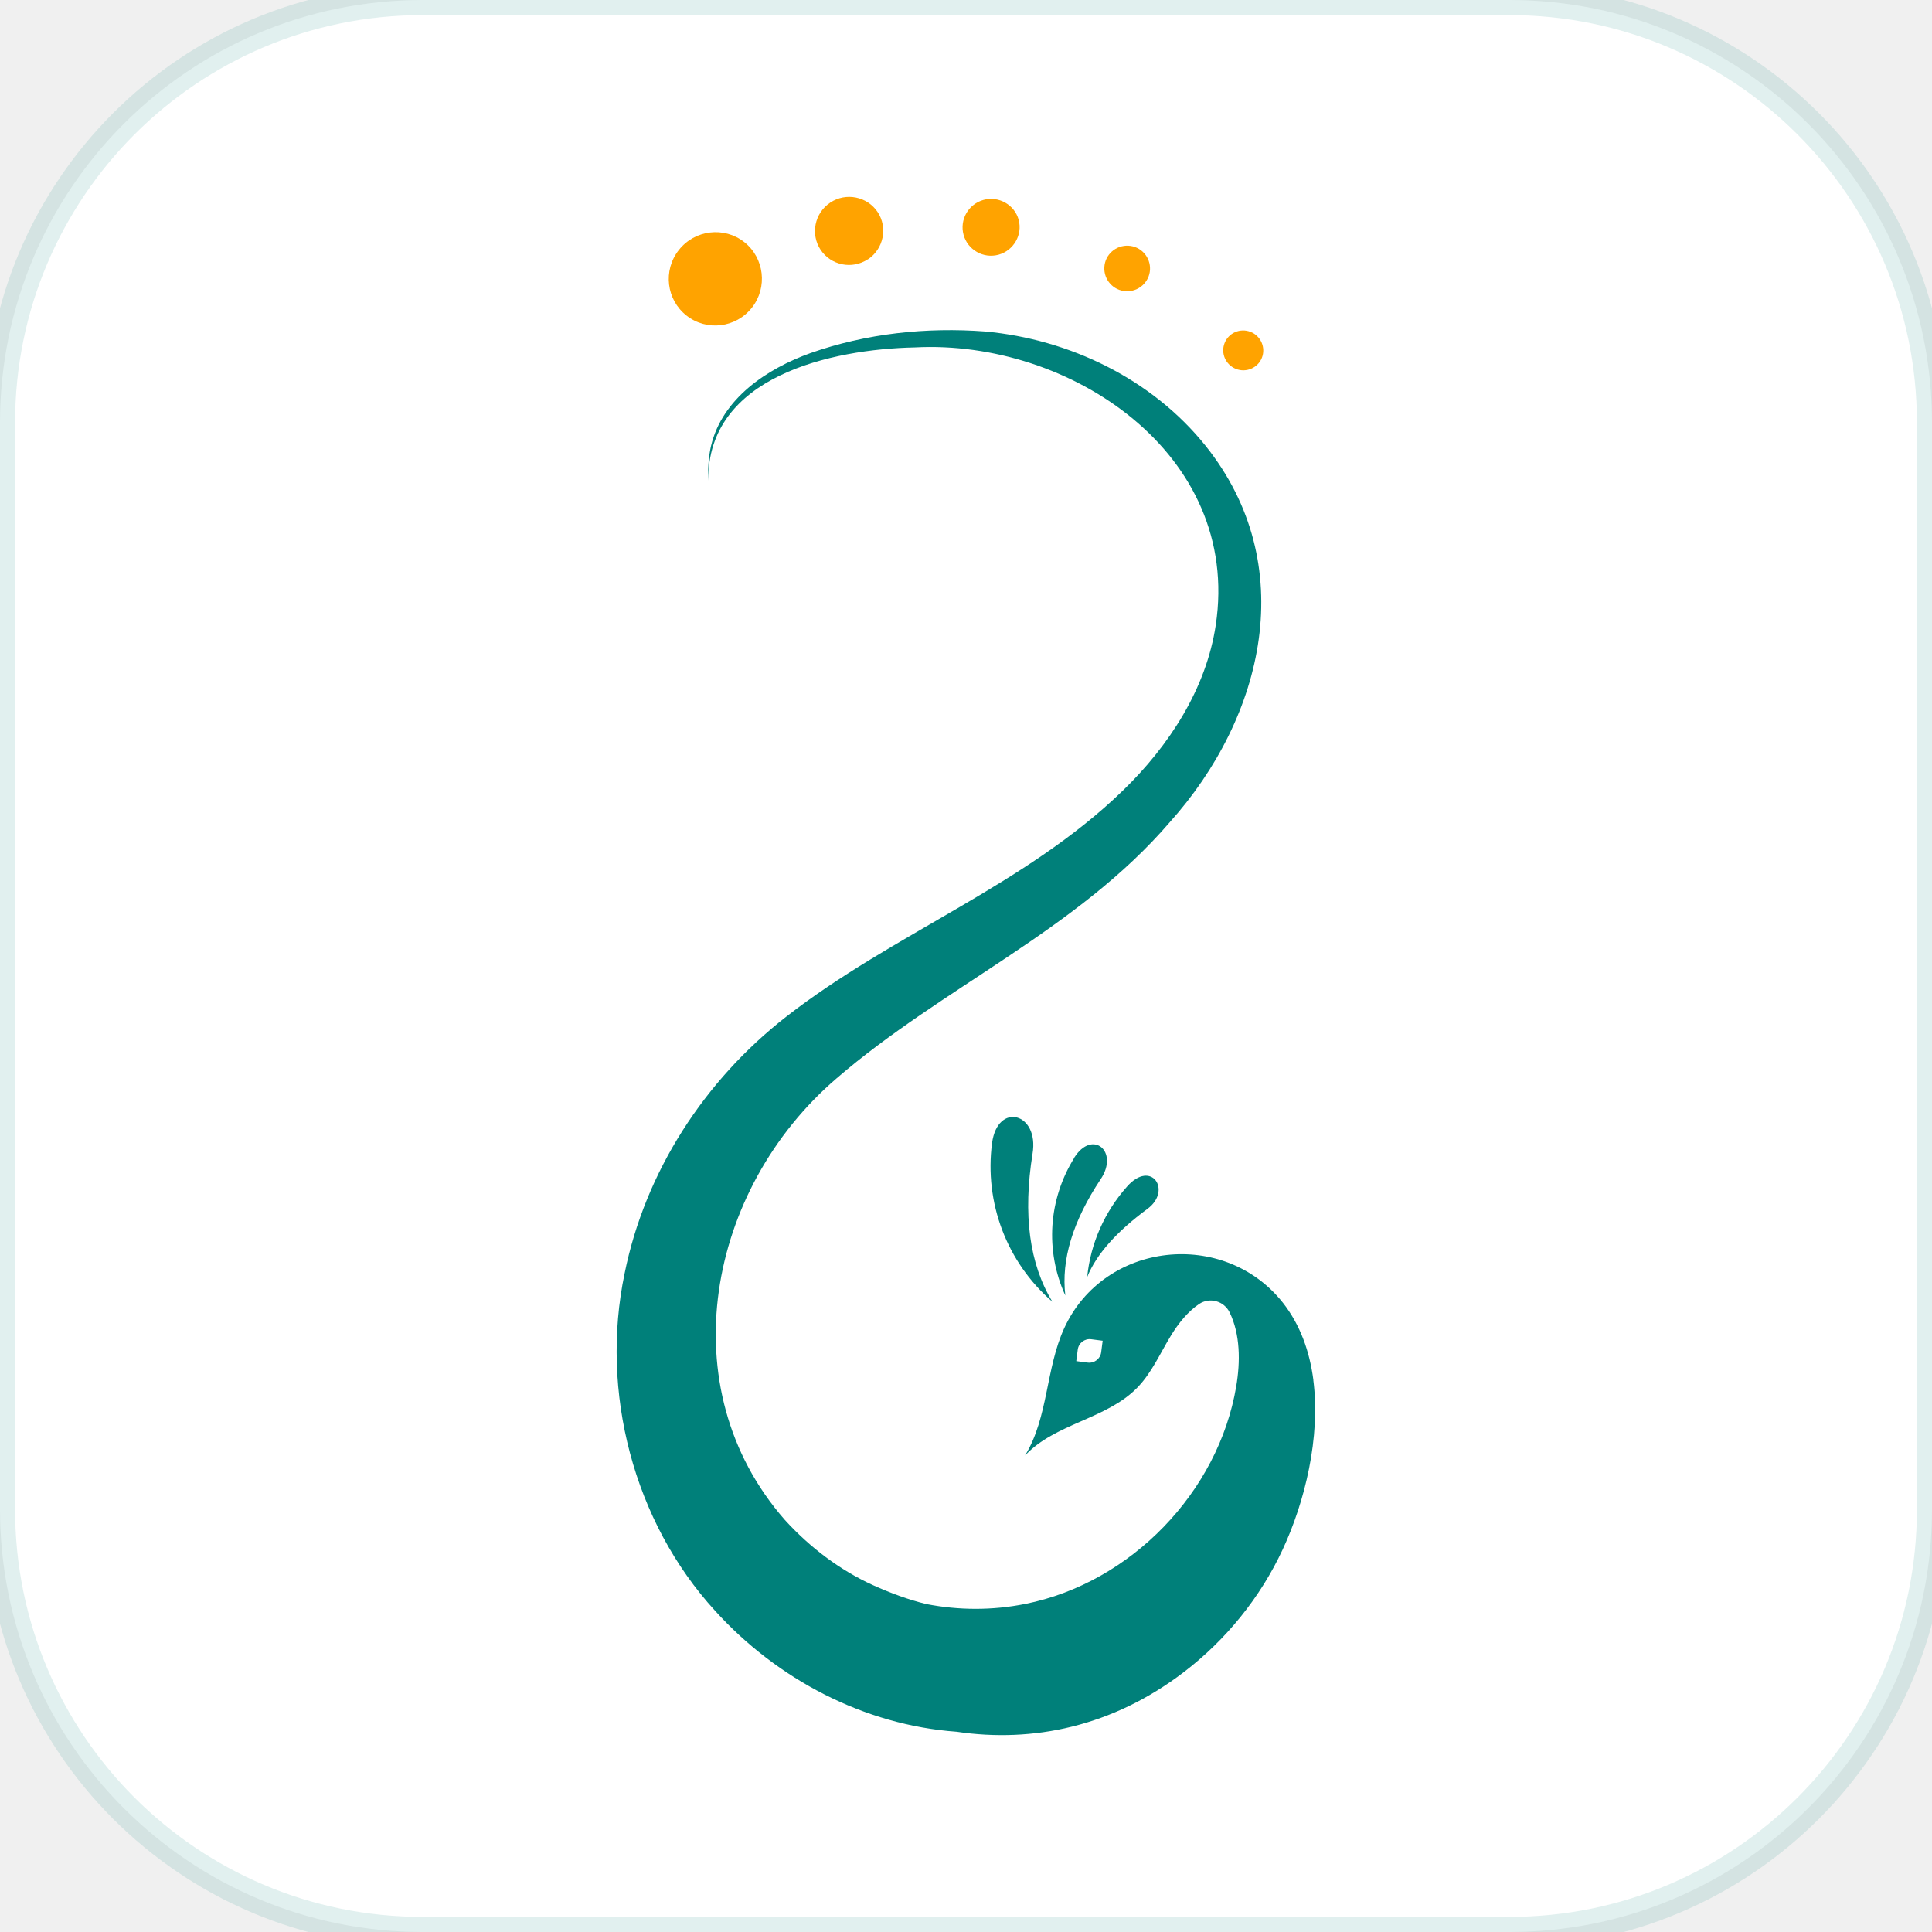
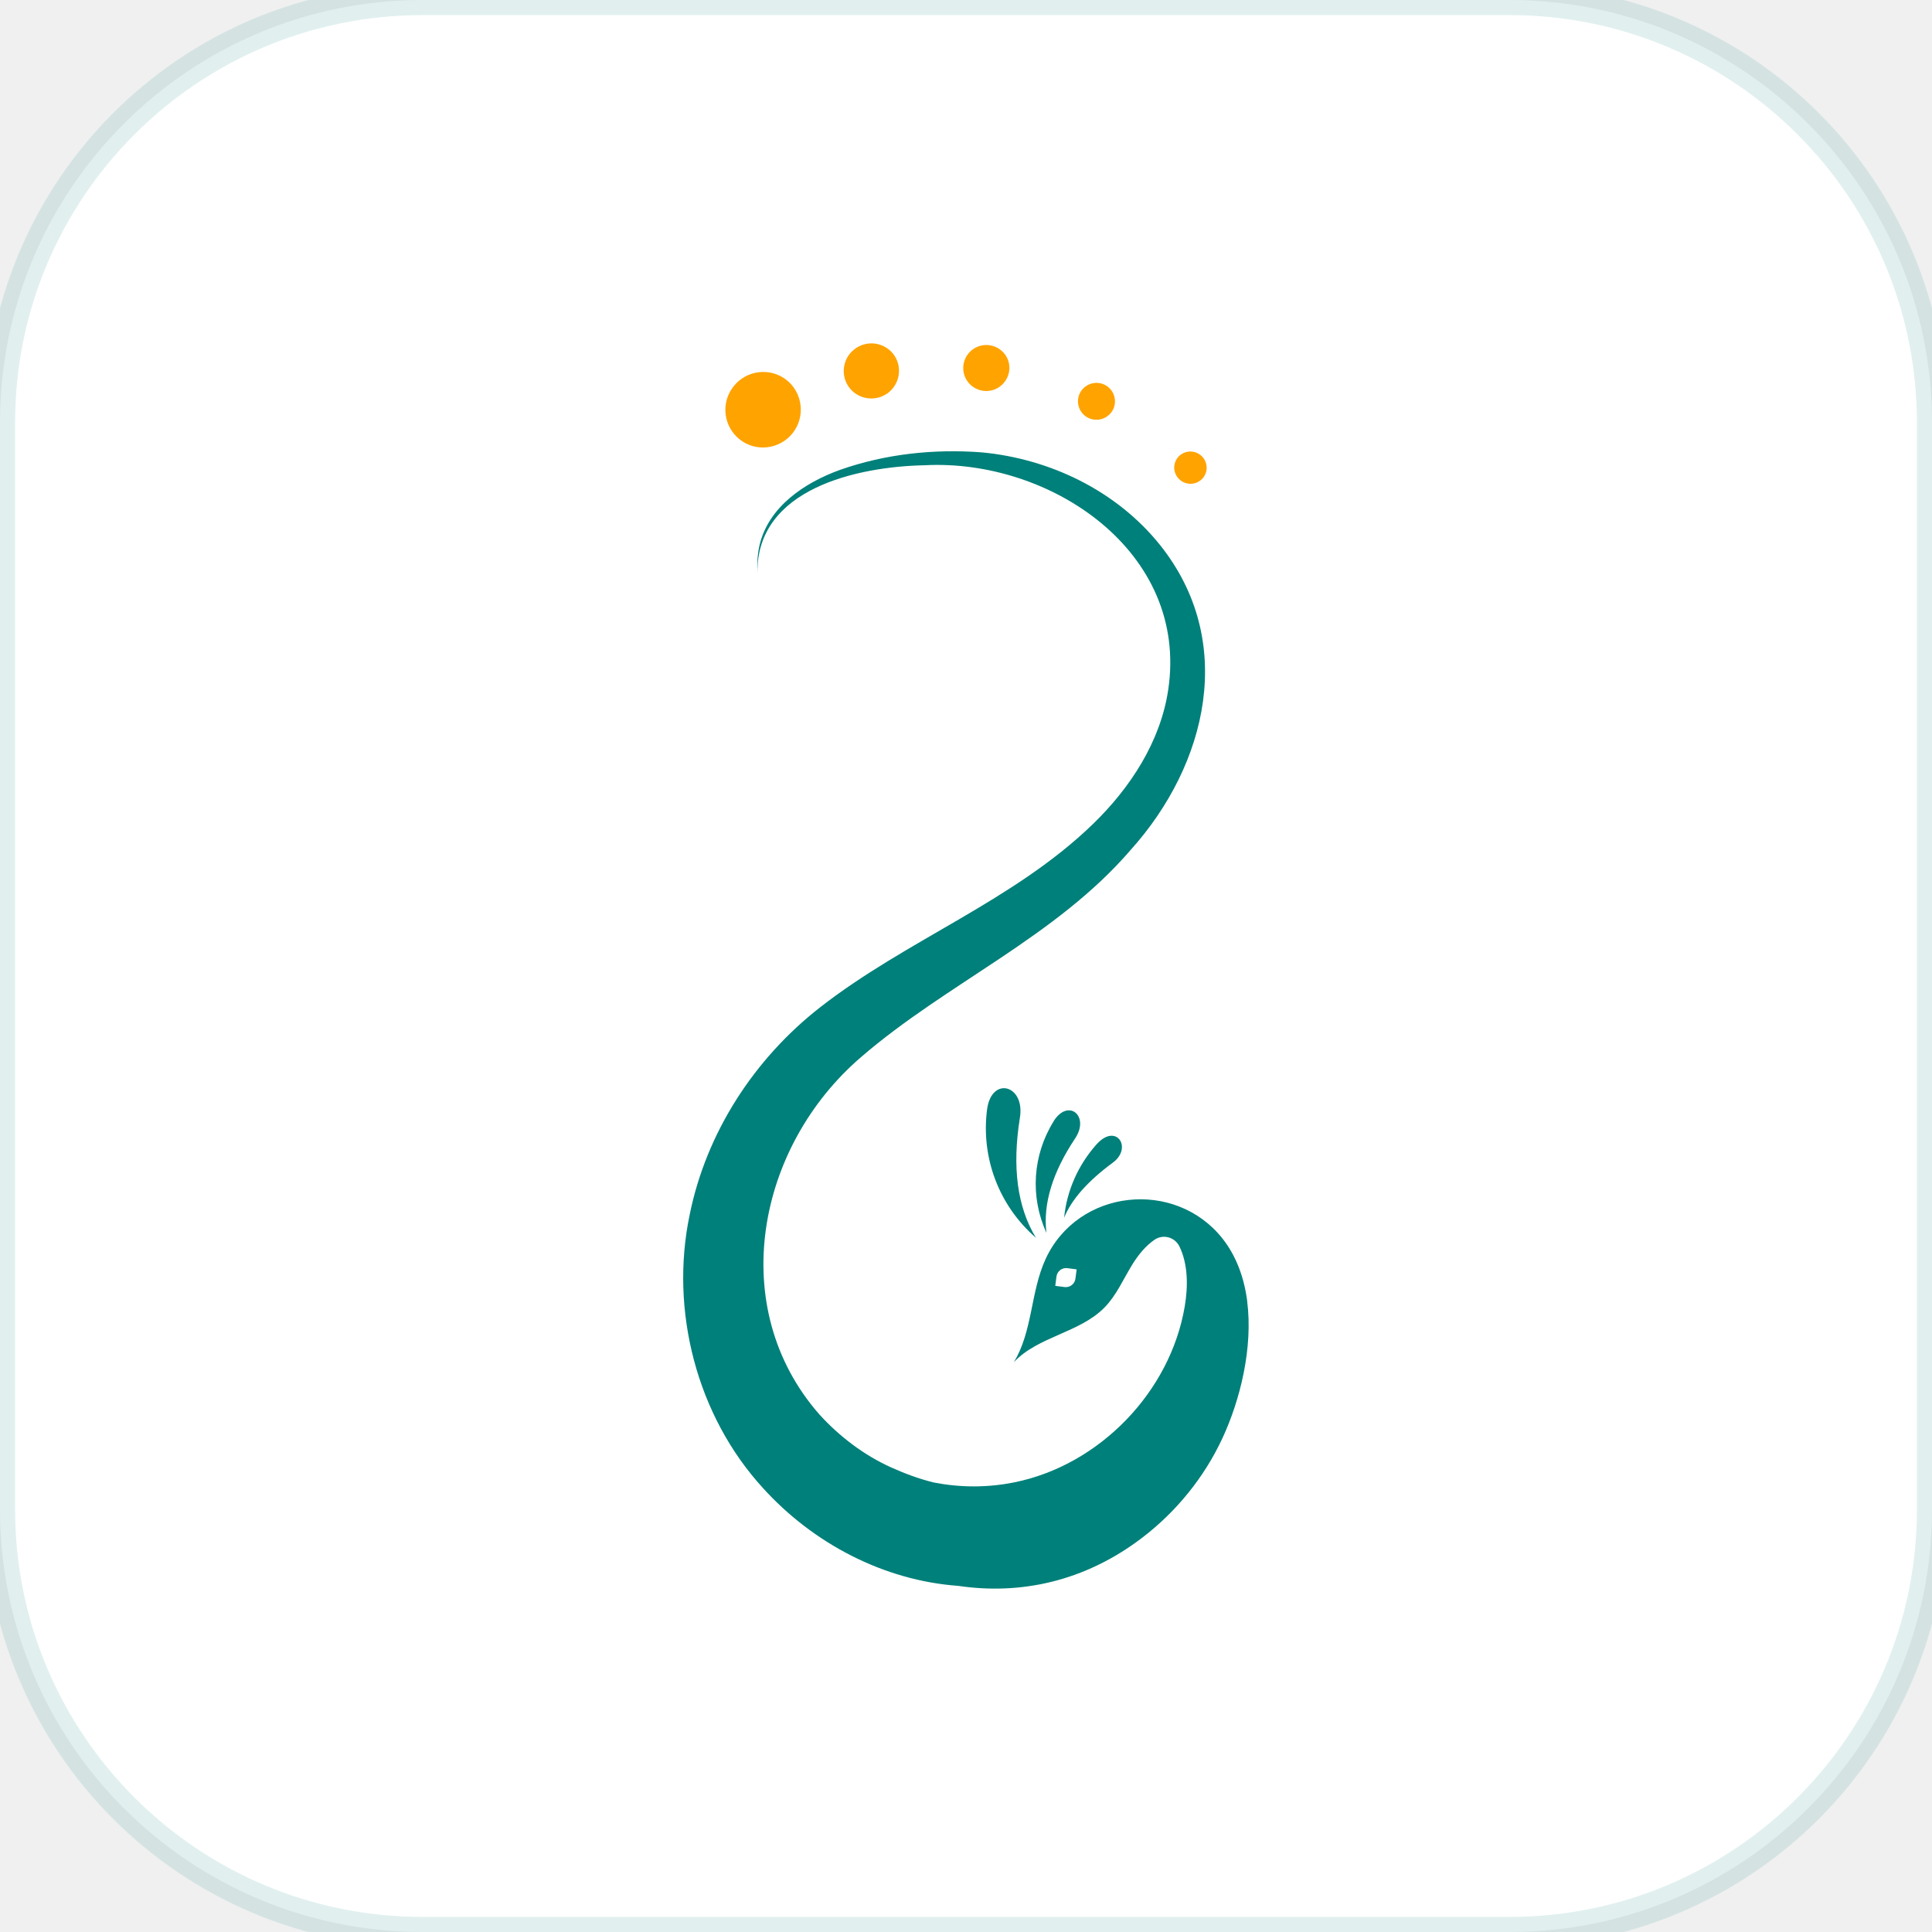
<svg xmlns="http://www.w3.org/2000/svg" viewBox="0 0 512 512" width="512" height="512" role="img" aria-label="Radha Madhav Medical Hall">
  <rect width="512" height="512" rx="112" fill="#ffffff" />
  <rect width="512" height="512" rx="112" fill="none" stroke="#00807A" stroke-opacity="0.12" stroke-width="8" />
-   <g transform="translate(157.269 46.000) scale(6.17647) translate(-428.280 -37.000)">
+   <g transform="translate(176.075 86.000) scale(5) translate(-428.280 -37.000)">
    <path d="M 448.912,79.229 C 447.8,81.01 447.649,83.219 448.527,85.139 C 448.344,83.601 448.849,81.944 450.041,80.151 C 450.848,78.955 449.688,77.989 448.909,79.225 L 448.912,79.229 Z" fill="#00807a" />
    <path d="M 451.174,80.465 C 450.216,81.542 449.608,82.897 449.465,84.344 C 449.858,83.37 450.729,82.393 452.052,81.419 C 453.113,80.636 452.223,79.277 451.174,80.465 Z" fill="#00807a" />
    <path d="M 445.383,78.593 C 445.049,81.153 446.007,83.704 447.971,85.405 C 446.981,83.776 446.703,81.661 447.12,79.054 C 447.414,77.301 445.622,76.816 445.383,78.597 L 445.383,78.593 Z" fill="#00807a" />
    <path d="M 435.082,42.75 C 434.394,43.625 433.134,43.772 432.272,43.092 C 431.409,42.413 431.254,41.157 431.942,40.282 C 432.629,39.408 433.889,39.261 434.752,39.94 C 435.614,40.62 435.761,41.884 435.082,42.75 Z" fill="#ffa300" />
    <path d="M 440.057,40.676 C 439.378,41.125 438.471,40.938 438.026,40.27 C 437.585,39.603 437.764,38.692 438.444,38.243 C 439.115,37.798 440.029,37.981 440.475,38.653 C 440.916,39.32 440.729,40.234 440.057,40.68 L 440.057,40.676 Z" fill="#ffa300" />
    <path d="M 445.662,40.481 C 445.006,40.66 444.334,40.27 444.16,39.626 C 443.985,38.979 444.366,38.307 445.022,38.128 C 445.67,37.953 446.35,38.339 446.524,38.983 C 446.699,39.626 446.31,40.302 445.662,40.481 Z" fill="#ffa300" />
    <path d="M 451.127,42.047 C 450.582,42.019 450.173,41.554 450.201,41.017 C 450.228,40.481 450.689,40.068 451.234,40.095 C 451.778,40.123 452.188,40.588 452.16,41.125 C 452.132,41.661 451.667,42.075 451.127,42.047 Z" fill="#ffa300" />
    <path d="M 455.849,45.382 C 455.404,45.207 455.189,44.71 455.36,44.273 C 455.531,43.836 456.028,43.617 456.473,43.792 C 456.914,43.963 457.133,44.464 456.962,44.901 C 456.791,45.338 456.29,45.556 455.849,45.382 Z" fill="#ffa300" />
    <path d="M 459.171,88.772 C 459.012,87.54 458.603,86.387 457.856,85.441 C 455.336,82.266 450.197,82.814 448.484,86.53 C 447.681,88.271 447.8,90.37 446.798,92.003 C 448.086,90.624 450.288,90.449 451.608,89.098 C 452.24,88.454 452.601,87.599 453.074,86.832 C 453.384,86.328 453.778,85.835 454.263,85.505 C 454.72,85.199 455.336,85.37 455.578,85.866 C 456.035,86.808 456.039,87.977 455.86,89.034 C 455.097,93.577 451.333,97.464 446.814,98.37 C 445.383,98.657 443.949,98.645 442.569,98.378 C 441.782,98.188 441.011,97.897 440.288,97.572 C 438.853,96.924 437.554,95.934 436.492,94.766 C 431.524,89.102 433.166,80.572 438.714,75.819 C 443.241,71.912 449.024,69.463 452.999,64.841 C 457.073,60.306 458.619,53.768 454.541,48.676 C 452.24,45.807 448.702,44.11 445.093,43.776 C 442.558,43.585 439.99,43.859 437.593,44.702 C 435.725,45.374 433.81,46.645 433.325,48.684 C 433.213,49.177 433.186,49.678 433.209,50.175 C 433.15,45.7 438.503,44.531 442.077,44.459 C 448.718,44.11 456.087,49.022 454.982,56.367 C 454.573,59.102 452.983,61.546 450.999,63.47 C 446.786,67.556 441.127,69.606 436.54,73.184 C 433.058,75.898 430.499,79.813 429.616,84.197 C 428.559,89.253 429.99,94.829 433.499,98.665 C 436.155,101.598 439.891,103.569 443.861,103.855 C 447.132,104.34 450.554,103.637 453.623,101.288 C 455.423,99.909 456.894,98.096 457.852,96.037 C 458.802,93.998 459.485,91.224 459.167,88.764 L 459.171,88.772 Z M 450.065,87.572 C 450.03,87.854 449.771,88.052 449.489,88.017 L 448.996,87.953 L 449.06,87.46 C 449.096,87.178 449.354,86.979 449.636,87.015 L 450.129,87.079 L 450.065,87.572 Z" fill="#00807a" />
  </g>
</svg>
